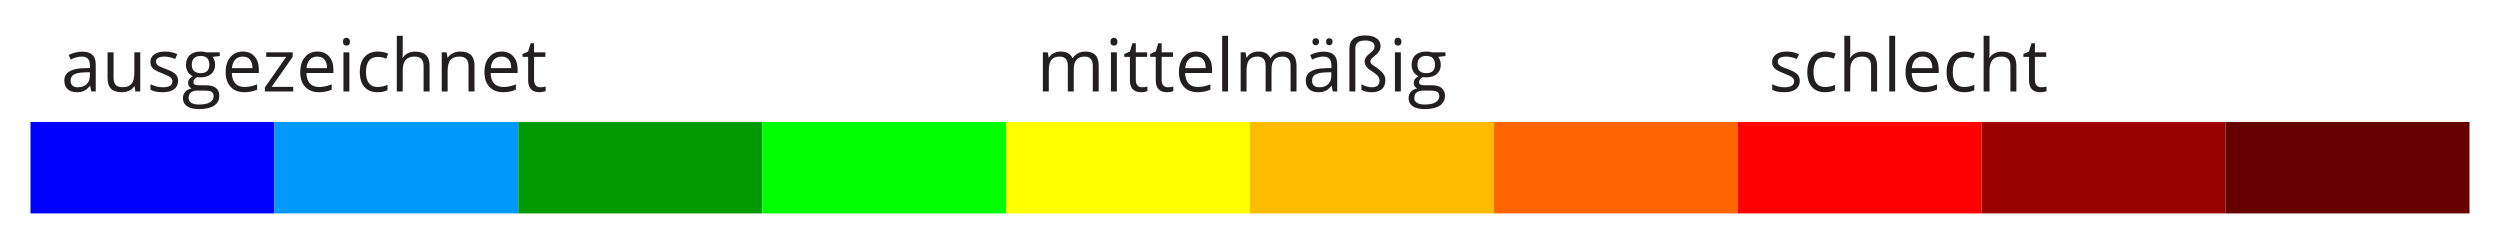
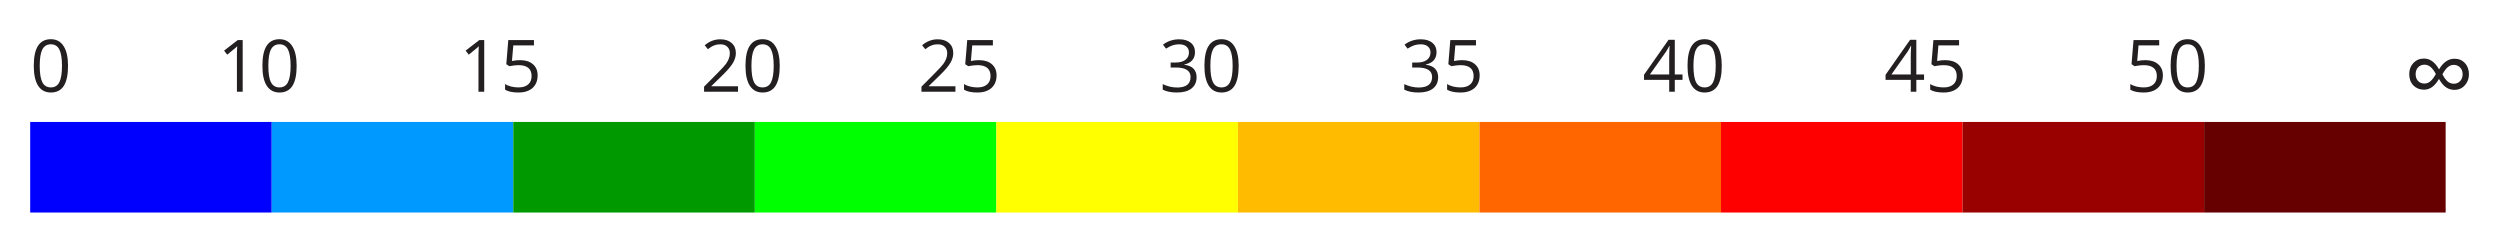
- <svg xmlns="http://www.w3.org/2000/svg" version="1.1" id="Layer_1" x="0px" y="0px" width="410px" height="40px" viewBox="0 0 410 40" enable-background="new 0 0 410 40" xml:space="preserve">
+ <svg xmlns="http://www.w3.org/2000/svg" version="1.1" id="Layer_1" x="0px" y="0px" width="410px" height="40px" viewBox="0 0 414 40" enable-background="new 0 0 410 40" xml:space="preserve">
  <rect x="5" y="20" fill="#0000FF" width="40" height="15" />
  <rect x="45" y="20" fill="#0099FF" width="40" height="15" />
  <rect x="85" y="20" fill="#009900" width="40" height="15" />
  <rect x="125" y="20" fill="#00FF00" width="40" height="15" />
  <rect x="165" y="20" fill="#FFFF00" width="40" height="15" />
  <rect x="205" y="20" fill="#FFBB00" width="40" height="15" />
  <rect x="245" y="20" fill="#FF6600" width="40" height="15" />
  <rect x="285" y="20" fill="#FF0000" width="40" height="15" />
  <rect x="325" y="20" fill="#990000" width="40" height="15" />
  <rect x="365" y="20" fill="#660000" width="40" height="15" />
-   <text transform="matrix(1 0 0 1 10 15)" fill="#231F20" font-family="Open Sans, sans-serif" font-size="1em">ausgezeichnet</text>
-   <text transform="matrix(1 0 0 1 170 15)" fill="#231F20" font-family="Open Sans, sans-serif" font-size="1em">mittelmäßig</text>
-   <text transform="matrix(1 0 0 1 290 15)" fill="#231F20" font-family="Open Sans, sans-serif" font-size="1em">schlecht</text>
+   <text transform="matrix(1 0 0 1 5 15)" fill="#231F20" font-family="Open Sans, sans-serif" font-size="1em">0</text>
+   <text transform="matrix(1 0 0 1 36 15)" fill="#231F20" font-family="Open Sans, sans-serif" font-size="1em">10</text>
+   <text transform="matrix(1 0 0 1 76 15)" fill="#231F20" font-family="Open Sans, sans-serif" font-size="1em">15</text>
+   <text transform="matrix(1 0 0 1 116 15)" fill="#231F20" font-family="Open Sans, sans-serif" font-size="1em">20</text>
+   <text transform="matrix(1 0 0 1 152 15)" fill="#231F20" font-family="Open Sans, sans-serif" font-size="1em">25</text>
+   <text transform="matrix(1 0 0 1 192 15)" fill="#231F20" font-family="Open Sans, sans-serif" font-size="1em">30</text>
+   <text transform="matrix(1 0 0 1 232 15)" fill="#231F20" font-family="Open Sans, sans-serif" font-size="1em">35</text>
+   <text transform="matrix(1 0 0 1 272 15)" fill="#231F20" font-family="Open Sans, sans-serif" font-size="1em">40</text>
+   <text transform="matrix(1 0 0 1 312 15)" fill="#231F20" font-family="Open Sans, sans-serif" font-size="1em">45</text>
+   <text transform="matrix(1 0 0 1 352 15)" fill="#231F20" font-family="Open Sans, sans-serif" font-size="1em">50</text>
+   <text transform="matrix(1 0 0 1 398 18)" fill="#231F20" font-family="Open Sans, sans-serif" font-size="1.4em">∞</text>
</svg>
